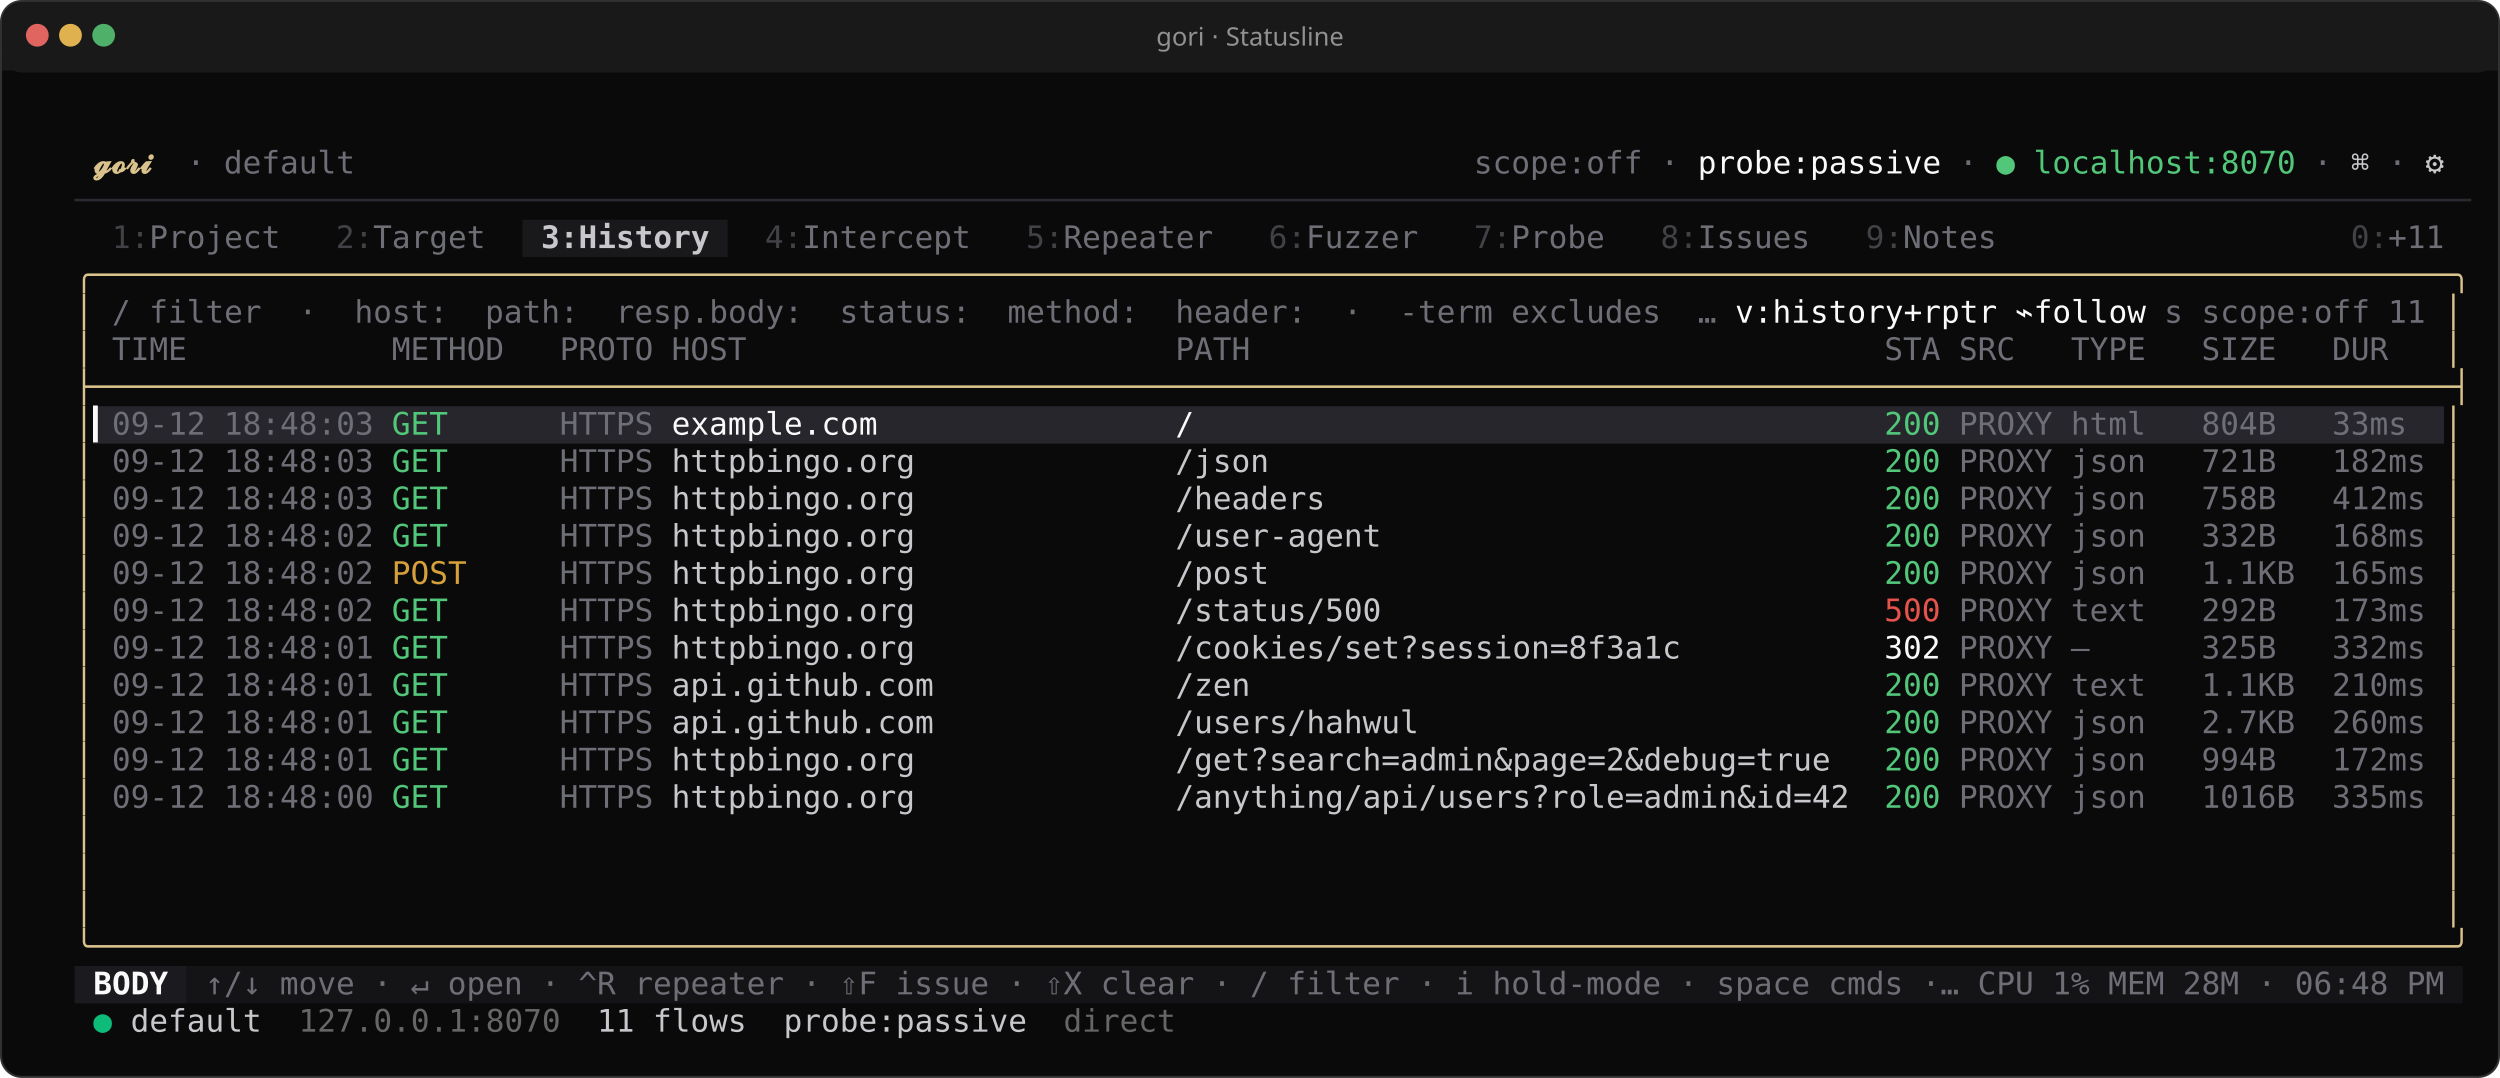
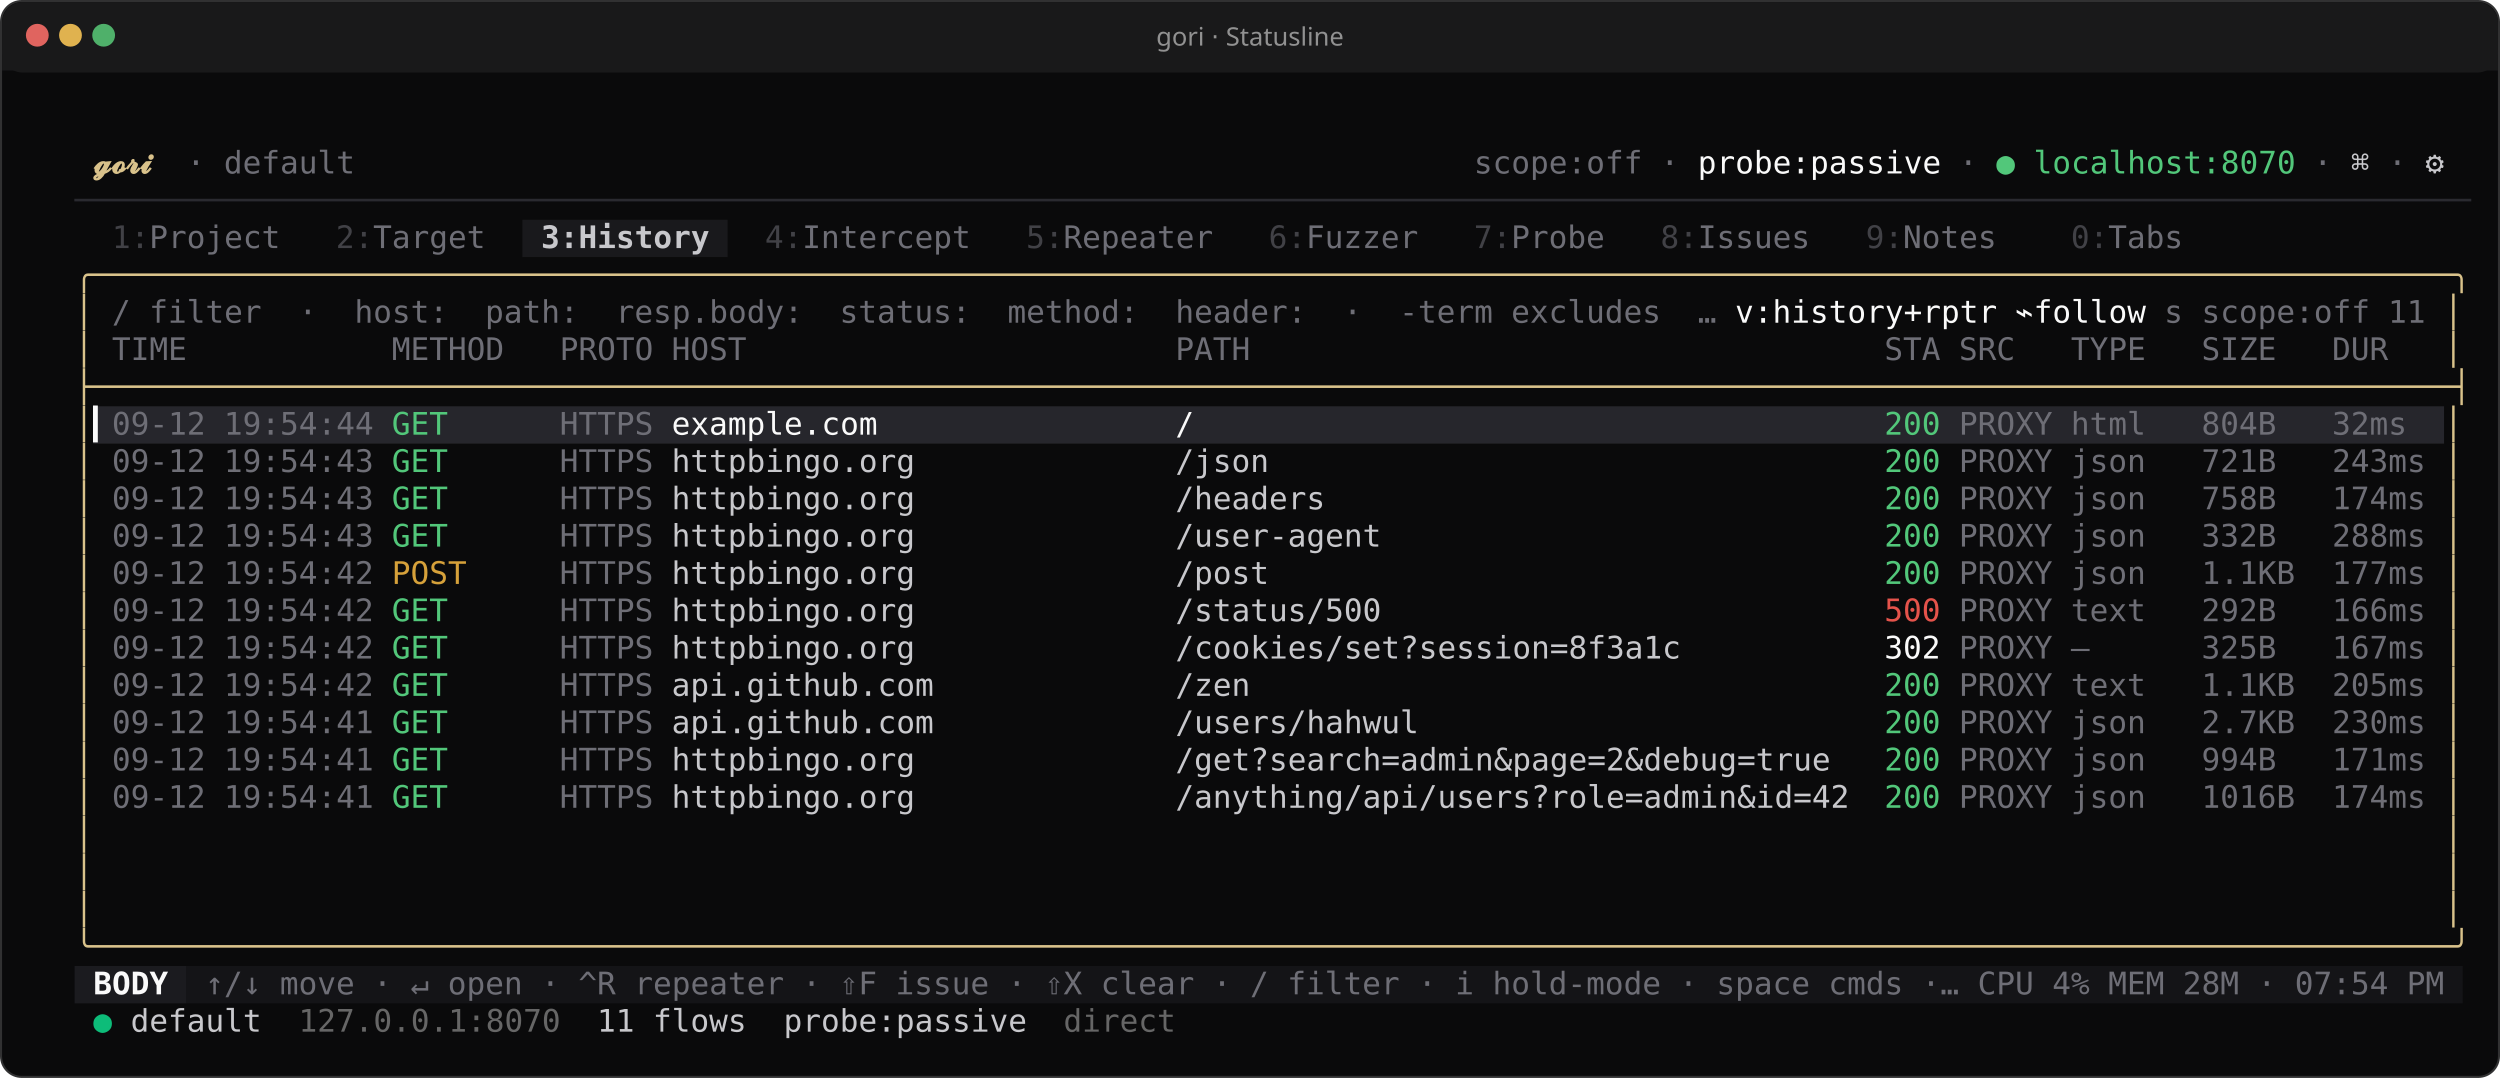
<svg xmlns="http://www.w3.org/2000/svg" width="1206" height="520" viewBox="0 0 1206.0 520.0" font-family="ui-monospace,'SF Mono','JetBrains Mono',Menlo,Consolas,monospace" font-size="15.0px" role="img" aria-label="gori · Statusline">
  <rect x="0.5" y="0.5" width="1205.0" height="519.0" rx="10" ry="10" fill="#0a0a0b" stroke="#313132" stroke-width="1" />
  <rect x="1" y="1" width="1204.0" height="34.0" rx="10" ry="10" fill="#19191a" />
  <rect x="1" y="24.0" width="1204.0" height="10" fill="#19191a" />
  <circle cx="18.0" cy="17.0" r="5.5" fill="#e0645f" />
  <circle cx="34.0" cy="17.0" r="5.5" fill="#e0b24f" />
  <circle cx="50.0" cy="17.0" r="5.5" fill="#4fb06a" />
  <text x="603.0" y="22.0" text-anchor="middle" fill="#919191" font-family="'Apple Symbols','Segoe UI Symbol','Cambria Math','STIX Two Math','Noto Sans Math','DejaVu Sans',ui-monospace,'SF Mono','JetBrains Mono',Menlo,Consolas,monospace" font-size="12.3px">gori · Statusline</text>
  <rect x="252.00" y="106.00" width="99.00" height="18.00" fill="#19191c" />
  <rect x="45.00" y="196.00" width="1134.00" height="18.00" fill="#26262c" />
  <rect x="36.00" y="466.00" width="54.00" height="18.00" fill="#1b1b1f" />
  <rect x="90.00" y="466.00" width="1098.00" height="18.00" fill="#141417" />
  <text x="45.00" y="83.68" textLength="36.00" lengthAdjust="spacingAndGlyphs" fill="#d9c28b" font-weight="700" xml:space="preserve">𝓰𝓸𝓻𝓲</text>
  <text x="90.00" y="83.68" textLength="9.00" lengthAdjust="spacingAndGlyphs" fill="#6e6e76" xml:space="preserve">·</text>
  <text x="108.00" y="83.68" textLength="63.00" lengthAdjust="spacingAndGlyphs" fill="#6e6e76" xml:space="preserve">default</text>
  <text x="711.00" y="83.68" textLength="81.00" lengthAdjust="spacingAndGlyphs" fill="#6e6e76" xml:space="preserve">scope:off</text>
  <text x="801.00" y="83.68" textLength="9.00" lengthAdjust="spacingAndGlyphs" fill="#6e6e76" xml:space="preserve">·</text>
  <text x="819.00" y="83.68" textLength="117.00" lengthAdjust="spacingAndGlyphs" fill="#fafafa" xml:space="preserve">probe:passive</text>
  <text x="945.00" y="83.68" textLength="9.00" lengthAdjust="spacingAndGlyphs" fill="#6e6e76" xml:space="preserve">·</text>
  <text x="963.00" y="83.68" textLength="9.00" lengthAdjust="spacingAndGlyphs" fill="#52c77a" xml:space="preserve">●</text>
  <text x="981.00" y="83.68" textLength="126.00" lengthAdjust="spacingAndGlyphs" fill="#52c77a" xml:space="preserve">localhost:8070</text>
  <text x="1116.00" y="83.68" textLength="9.00" lengthAdjust="spacingAndGlyphs" fill="#6e6e76" xml:space="preserve">·</text>
  <text x="1134.00" y="83.68" textLength="9.00" lengthAdjust="spacingAndGlyphs" fill="#c8c8cc" xml:space="preserve">⌘</text>
  <text x="1152.00" y="83.68" textLength="9.00" lengthAdjust="spacingAndGlyphs" fill="#6e6e76" xml:space="preserve">·</text>
  <text x="1170.00" y="83.68" textLength="9.00" lengthAdjust="spacingAndGlyphs" fill="#c8c8cc" xml:space="preserve">⚙</text>
  <text x="36.00" y="101.68" textLength="1152.00" lengthAdjust="spacingAndGlyphs" fill="#2a2a30" xml:space="preserve">────────────────────────────────────────────────────────────────────────────────────────────────────────────────────────────────</text>
  <text x="54.00" y="119.68" textLength="18.00" lengthAdjust="spacingAndGlyphs" fill="#414146" xml:space="preserve">1:</text>
  <text x="72.00" y="119.68" textLength="63.00" lengthAdjust="spacingAndGlyphs" fill="#6e6e76" xml:space="preserve">Project</text>
  <text x="162.00" y="119.68" textLength="18.00" lengthAdjust="spacingAndGlyphs" fill="#414146" xml:space="preserve">2:</text>
  <text x="180.00" y="119.68" textLength="54.00" lengthAdjust="spacingAndGlyphs" fill="#6e6e76" xml:space="preserve">Target</text>
  <text x="261.00" y="119.68" textLength="81.00" lengthAdjust="spacingAndGlyphs" fill="#c8c8cc" font-weight="700" xml:space="preserve">3:History</text>
  <text x="369.00" y="119.68" textLength="18.00" lengthAdjust="spacingAndGlyphs" fill="#414146" xml:space="preserve">4:</text>
  <text x="387.00" y="119.68" textLength="81.00" lengthAdjust="spacingAndGlyphs" fill="#6e6e76" xml:space="preserve">Intercept</text>
  <text x="495.00" y="119.68" textLength="18.00" lengthAdjust="spacingAndGlyphs" fill="#414146" xml:space="preserve">5:</text>
  <text x="513.00" y="119.68" textLength="72.00" lengthAdjust="spacingAndGlyphs" fill="#6e6e76" xml:space="preserve">Repeater</text>
  <text x="612.00" y="119.68" textLength="18.00" lengthAdjust="spacingAndGlyphs" fill="#414146" xml:space="preserve">6:</text>
  <text x="630.00" y="119.68" textLength="54.00" lengthAdjust="spacingAndGlyphs" fill="#6e6e76" xml:space="preserve">Fuzzer</text>
  <text x="711.00" y="119.68" textLength="18.00" lengthAdjust="spacingAndGlyphs" fill="#414146" xml:space="preserve">7:</text>
  <text x="729.00" y="119.68" textLength="45.00" lengthAdjust="spacingAndGlyphs" fill="#6e6e76" xml:space="preserve">Probe</text>
  <text x="801.00" y="119.68" textLength="18.00" lengthAdjust="spacingAndGlyphs" fill="#414146" xml:space="preserve">8:</text>
  <text x="819.00" y="119.68" textLength="54.00" lengthAdjust="spacingAndGlyphs" fill="#6e6e76" xml:space="preserve">Issues</text>
  <text x="900.00" y="119.68" textLength="18.00" lengthAdjust="spacingAndGlyphs" fill="#414146" xml:space="preserve">9:</text>
  <text x="918.00" y="119.68" textLength="45.00" lengthAdjust="spacingAndGlyphs" fill="#6e6e76" xml:space="preserve">Notes</text>
-   <text x="1134.00" y="119.68" textLength="18.00" lengthAdjust="spacingAndGlyphs" fill="#414146" xml:space="preserve">0:</text>
-   <text x="1152.00" y="119.68" textLength="27.00" lengthAdjust="spacingAndGlyphs" fill="#6e6e76" xml:space="preserve">+11</text>
+   <text x="999.00" y="119.68" textLength="18.00" lengthAdjust="spacingAndGlyphs" fill="#414146" xml:space="preserve">0:</text>
+   <text x="1017.00" y="119.68" textLength="36.00" lengthAdjust="spacingAndGlyphs" fill="#6e6e76" xml:space="preserve">Tabs</text>
  <text x="36.00" y="137.68" textLength="1152.00" lengthAdjust="spacingAndGlyphs" fill="#d9c28b" xml:space="preserve">╭──────────────────────────────────────────────────────────────────────────────────────────────────────────────────────────────╮</text>
  <text x="36.00" y="155.68" textLength="9.00" lengthAdjust="spacingAndGlyphs" fill="#d9c28b" xml:space="preserve">│</text>
  <text x="54.00" y="155.68" textLength="9.00" lengthAdjust="spacingAndGlyphs" fill="#6e6e76" xml:space="preserve">/</text>
  <text x="72.00" y="155.68" textLength="54.00" lengthAdjust="spacingAndGlyphs" fill="#6e6e76" xml:space="preserve">filter</text>
  <text x="144.00" y="155.68" textLength="9.00" lengthAdjust="spacingAndGlyphs" fill="#6e6e76" xml:space="preserve">·</text>
  <text x="171.00" y="155.68" textLength="45.00" lengthAdjust="spacingAndGlyphs" fill="#6e6e76" xml:space="preserve">host:</text>
  <text x="234.00" y="155.68" textLength="45.00" lengthAdjust="spacingAndGlyphs" fill="#6e6e76" xml:space="preserve">path:</text>
  <text x="297.00" y="155.68" textLength="90.00" lengthAdjust="spacingAndGlyphs" fill="#6e6e76" xml:space="preserve">resp.body:</text>
  <text x="405.00" y="155.68" textLength="63.00" lengthAdjust="spacingAndGlyphs" fill="#6e6e76" xml:space="preserve">status:</text>
  <text x="486.00" y="155.68" textLength="63.00" lengthAdjust="spacingAndGlyphs" fill="#6e6e76" xml:space="preserve">method:</text>
  <text x="567.00" y="155.68" textLength="63.00" lengthAdjust="spacingAndGlyphs" fill="#6e6e76" xml:space="preserve">header:</text>
  <text x="648.00" y="155.68" textLength="9.00" lengthAdjust="spacingAndGlyphs" fill="#6e6e76" xml:space="preserve">·</text>
  <text x="675.00" y="155.68" textLength="45.00" lengthAdjust="spacingAndGlyphs" fill="#6e6e76" xml:space="preserve">-term</text>
  <text x="729.00" y="155.68" textLength="72.00" lengthAdjust="spacingAndGlyphs" fill="#6e6e76" xml:space="preserve">excludes</text>
  <text x="819.00" y="155.68" textLength="9.00" lengthAdjust="spacingAndGlyphs" fill="#6e6e76" xml:space="preserve">…</text>
  <text x="837.00" y="155.68" textLength="126.00" lengthAdjust="spacingAndGlyphs" fill="#fafafa" xml:space="preserve">v:history+rptr</text>
  <text x="972.00" y="155.68" textLength="63.00" lengthAdjust="spacingAndGlyphs" fill="#fafafa" xml:space="preserve">⌁follow</text>
  <text x="1044.00" y="155.68" textLength="9.00" lengthAdjust="spacingAndGlyphs" fill="#6e6e76" xml:space="preserve">s</text>
  <text x="1062.00" y="155.68" textLength="81.00" lengthAdjust="spacingAndGlyphs" fill="#6e6e76" xml:space="preserve">scope:off</text>
  <text x="1152.00" y="155.68" textLength="18.00" lengthAdjust="spacingAndGlyphs" fill="#6e6e76" xml:space="preserve">11</text>
  <text x="1179.00" y="155.68" textLength="9.00" lengthAdjust="spacingAndGlyphs" fill="#d9c28b" xml:space="preserve">│</text>
  <text x="36.00" y="173.68" textLength="9.00" lengthAdjust="spacingAndGlyphs" fill="#d9c28b" xml:space="preserve">│</text>
  <text x="54.00" y="173.68" textLength="36.00" lengthAdjust="spacingAndGlyphs" fill="#6e6e76" xml:space="preserve">TIME</text>
  <text x="189.00" y="173.68" textLength="54.00" lengthAdjust="spacingAndGlyphs" fill="#6e6e76" xml:space="preserve">METHOD</text>
  <text x="270.00" y="173.68" textLength="45.00" lengthAdjust="spacingAndGlyphs" fill="#6e6e76" xml:space="preserve">PROTO</text>
  <text x="324.00" y="173.68" textLength="36.00" lengthAdjust="spacingAndGlyphs" fill="#6e6e76" xml:space="preserve">HOST</text>
  <text x="567.00" y="173.68" textLength="36.00" lengthAdjust="spacingAndGlyphs" fill="#6e6e76" xml:space="preserve">PATH</text>
  <text x="909.00" y="173.68" textLength="27.00" lengthAdjust="spacingAndGlyphs" fill="#6e6e76" xml:space="preserve">STA</text>
  <text x="945.00" y="173.68" textLength="27.00" lengthAdjust="spacingAndGlyphs" fill="#6e6e76" xml:space="preserve">SRC</text>
  <text x="999.00" y="173.68" textLength="36.00" lengthAdjust="spacingAndGlyphs" fill="#6e6e76" xml:space="preserve">TYPE</text>
  <text x="1062.00" y="173.68" textLength="36.00" lengthAdjust="spacingAndGlyphs" fill="#6e6e76" xml:space="preserve">SIZE</text>
  <text x="1125.00" y="173.68" textLength="27.00" lengthAdjust="spacingAndGlyphs" fill="#6e6e76" xml:space="preserve">DUR</text>
  <text x="1179.00" y="173.68" textLength="9.00" lengthAdjust="spacingAndGlyphs" fill="#d9c28b" xml:space="preserve">│</text>
  <text x="36.00" y="191.68" textLength="1152.00" lengthAdjust="spacingAndGlyphs" fill="#d9c28b" xml:space="preserve">├──────────────────────────────────────────────────────────────────────────────────────────────────────────────────────────────┤</text>
  <text x="36.00" y="209.68" textLength="9.00" lengthAdjust="spacingAndGlyphs" fill="#d9c28b" xml:space="preserve">│</text>
  <text x="45.00" y="209.68" textLength="9.00" lengthAdjust="spacingAndGlyphs" fill="#fafafa" xml:space="preserve">▎</text>
  <text x="54.00" y="209.68" textLength="45.00" lengthAdjust="spacingAndGlyphs" fill="#6e6e76" xml:space="preserve">09-12</text>
-   <text x="108.00" y="209.68" textLength="72.00" lengthAdjust="spacingAndGlyphs" fill="#6e6e76" xml:space="preserve">18:48:03</text>
+   <text x="108.00" y="209.68" textLength="72.00" lengthAdjust="spacingAndGlyphs" fill="#6e6e76" xml:space="preserve">19:54:44</text>
  <text x="189.00" y="209.68" textLength="27.00" lengthAdjust="spacingAndGlyphs" fill="#52c77a" xml:space="preserve">GET</text>
  <text x="270.00" y="209.68" textLength="45.00" lengthAdjust="spacingAndGlyphs" fill="#6e6e76" xml:space="preserve">HTTPS</text>
  <text x="324.00" y="209.68" textLength="99.00" lengthAdjust="spacingAndGlyphs" fill="#fafafa" xml:space="preserve">example.com</text>
  <text x="567.00" y="209.68" textLength="9.00" lengthAdjust="spacingAndGlyphs" fill="#fafafa" xml:space="preserve">/</text>
  <text x="909.00" y="209.68" textLength="27.00" lengthAdjust="spacingAndGlyphs" fill="#52c77a" xml:space="preserve">200</text>
  <text x="945.00" y="209.68" textLength="45.00" lengthAdjust="spacingAndGlyphs" fill="#6e6e76" xml:space="preserve">PROXY</text>
  <text x="999.00" y="209.68" textLength="36.00" lengthAdjust="spacingAndGlyphs" fill="#6e6e76" xml:space="preserve">html</text>
  <text x="1062.00" y="209.68" textLength="36.00" lengthAdjust="spacingAndGlyphs" fill="#6e6e76" xml:space="preserve">804B</text>
-   <text x="1125.00" y="209.68" textLength="36.00" lengthAdjust="spacingAndGlyphs" fill="#6e6e76" xml:space="preserve">33ms</text>
+   <text x="1125.00" y="209.68" textLength="36.00" lengthAdjust="spacingAndGlyphs" fill="#6e6e76" xml:space="preserve">32ms</text>
  <text x="1179.00" y="209.68" textLength="9.00" lengthAdjust="spacingAndGlyphs" fill="#d9c28b" xml:space="preserve">│</text>
  <text x="36.00" y="227.68" textLength="9.00" lengthAdjust="spacingAndGlyphs" fill="#d9c28b" xml:space="preserve">│</text>
  <text x="54.00" y="227.68" textLength="45.00" lengthAdjust="spacingAndGlyphs" fill="#6e6e76" xml:space="preserve">09-12</text>
-   <text x="108.00" y="227.68" textLength="72.00" lengthAdjust="spacingAndGlyphs" fill="#6e6e76" xml:space="preserve">18:48:03</text>
+   <text x="108.00" y="227.68" textLength="72.00" lengthAdjust="spacingAndGlyphs" fill="#6e6e76" xml:space="preserve">19:54:43</text>
  <text x="189.00" y="227.68" textLength="27.00" lengthAdjust="spacingAndGlyphs" fill="#52c77a" xml:space="preserve">GET</text>
  <text x="270.00" y="227.68" textLength="45.00" lengthAdjust="spacingAndGlyphs" fill="#6e6e76" xml:space="preserve">HTTPS</text>
  <text x="324.00" y="227.68" textLength="117.00" lengthAdjust="spacingAndGlyphs" fill="#c8c8cc" xml:space="preserve">httpbingo.org</text>
  <text x="567.00" y="227.68" textLength="45.00" lengthAdjust="spacingAndGlyphs" fill="#c8c8cc" xml:space="preserve">/json</text>
  <text x="909.00" y="227.68" textLength="27.00" lengthAdjust="spacingAndGlyphs" fill="#52c77a" xml:space="preserve">200</text>
  <text x="945.00" y="227.68" textLength="45.00" lengthAdjust="spacingAndGlyphs" fill="#6e6e76" xml:space="preserve">PROXY</text>
  <text x="999.00" y="227.68" textLength="36.00" lengthAdjust="spacingAndGlyphs" fill="#6e6e76" xml:space="preserve">json</text>
  <text x="1062.00" y="227.68" textLength="36.00" lengthAdjust="spacingAndGlyphs" fill="#6e6e76" xml:space="preserve">721B</text>
-   <text x="1125.00" y="227.68" textLength="45.00" lengthAdjust="spacingAndGlyphs" fill="#6e6e76" xml:space="preserve">182ms</text>
+   <text x="1125.00" y="227.68" textLength="45.00" lengthAdjust="spacingAndGlyphs" fill="#6e6e76" xml:space="preserve">243ms</text>
  <text x="1179.00" y="227.68" textLength="9.00" lengthAdjust="spacingAndGlyphs" fill="#d9c28b" xml:space="preserve">│</text>
  <text x="36.00" y="245.68" textLength="9.00" lengthAdjust="spacingAndGlyphs" fill="#d9c28b" xml:space="preserve">│</text>
  <text x="54.00" y="245.68" textLength="45.00" lengthAdjust="spacingAndGlyphs" fill="#6e6e76" xml:space="preserve">09-12</text>
-   <text x="108.00" y="245.68" textLength="72.00" lengthAdjust="spacingAndGlyphs" fill="#6e6e76" xml:space="preserve">18:48:03</text>
+   <text x="108.00" y="245.68" textLength="72.00" lengthAdjust="spacingAndGlyphs" fill="#6e6e76" xml:space="preserve">19:54:43</text>
  <text x="189.00" y="245.68" textLength="27.00" lengthAdjust="spacingAndGlyphs" fill="#52c77a" xml:space="preserve">GET</text>
  <text x="270.00" y="245.68" textLength="45.00" lengthAdjust="spacingAndGlyphs" fill="#6e6e76" xml:space="preserve">HTTPS</text>
  <text x="324.00" y="245.68" textLength="117.00" lengthAdjust="spacingAndGlyphs" fill="#c8c8cc" xml:space="preserve">httpbingo.org</text>
  <text x="567.00" y="245.68" textLength="72.00" lengthAdjust="spacingAndGlyphs" fill="#c8c8cc" xml:space="preserve">/headers</text>
  <text x="909.00" y="245.68" textLength="27.00" lengthAdjust="spacingAndGlyphs" fill="#52c77a" xml:space="preserve">200</text>
  <text x="945.00" y="245.68" textLength="45.00" lengthAdjust="spacingAndGlyphs" fill="#6e6e76" xml:space="preserve">PROXY</text>
  <text x="999.00" y="245.68" textLength="36.00" lengthAdjust="spacingAndGlyphs" fill="#6e6e76" xml:space="preserve">json</text>
  <text x="1062.00" y="245.68" textLength="36.00" lengthAdjust="spacingAndGlyphs" fill="#6e6e76" xml:space="preserve">758B</text>
-   <text x="1125.00" y="245.68" textLength="45.00" lengthAdjust="spacingAndGlyphs" fill="#6e6e76" xml:space="preserve">412ms</text>
+   <text x="1125.00" y="245.68" textLength="45.00" lengthAdjust="spacingAndGlyphs" fill="#6e6e76" xml:space="preserve">174ms</text>
  <text x="1179.00" y="245.68" textLength="9.00" lengthAdjust="spacingAndGlyphs" fill="#d9c28b" xml:space="preserve">│</text>
  <text x="36.00" y="263.68" textLength="9.00" lengthAdjust="spacingAndGlyphs" fill="#d9c28b" xml:space="preserve">│</text>
  <text x="54.00" y="263.68" textLength="45.00" lengthAdjust="spacingAndGlyphs" fill="#6e6e76" xml:space="preserve">09-12</text>
-   <text x="108.00" y="263.68" textLength="72.00" lengthAdjust="spacingAndGlyphs" fill="#6e6e76" xml:space="preserve">18:48:02</text>
+   <text x="108.00" y="263.68" textLength="72.00" lengthAdjust="spacingAndGlyphs" fill="#6e6e76" xml:space="preserve">19:54:43</text>
  <text x="189.00" y="263.68" textLength="27.00" lengthAdjust="spacingAndGlyphs" fill="#52c77a" xml:space="preserve">GET</text>
  <text x="270.00" y="263.68" textLength="45.00" lengthAdjust="spacingAndGlyphs" fill="#6e6e76" xml:space="preserve">HTTPS</text>
  <text x="324.00" y="263.68" textLength="117.00" lengthAdjust="spacingAndGlyphs" fill="#c8c8cc" xml:space="preserve">httpbingo.org</text>
  <text x="567.00" y="263.68" textLength="99.00" lengthAdjust="spacingAndGlyphs" fill="#c8c8cc" xml:space="preserve">/user-agent</text>
  <text x="909.00" y="263.68" textLength="27.00" lengthAdjust="spacingAndGlyphs" fill="#52c77a" xml:space="preserve">200</text>
  <text x="945.00" y="263.68" textLength="45.00" lengthAdjust="spacingAndGlyphs" fill="#6e6e76" xml:space="preserve">PROXY</text>
  <text x="999.00" y="263.68" textLength="36.00" lengthAdjust="spacingAndGlyphs" fill="#6e6e76" xml:space="preserve">json</text>
  <text x="1062.00" y="263.68" textLength="36.00" lengthAdjust="spacingAndGlyphs" fill="#6e6e76" xml:space="preserve">332B</text>
-   <text x="1125.00" y="263.68" textLength="45.00" lengthAdjust="spacingAndGlyphs" fill="#6e6e76" xml:space="preserve">168ms</text>
+   <text x="1125.00" y="263.68" textLength="45.00" lengthAdjust="spacingAndGlyphs" fill="#6e6e76" xml:space="preserve">288ms</text>
  <text x="1179.00" y="263.68" textLength="9.00" lengthAdjust="spacingAndGlyphs" fill="#d9c28b" xml:space="preserve">│</text>
  <text x="36.00" y="281.68" textLength="9.00" lengthAdjust="spacingAndGlyphs" fill="#d9c28b" xml:space="preserve">│</text>
  <text x="54.00" y="281.68" textLength="45.00" lengthAdjust="spacingAndGlyphs" fill="#6e6e76" xml:space="preserve">09-12</text>
-   <text x="108.00" y="281.68" textLength="72.00" lengthAdjust="spacingAndGlyphs" fill="#6e6e76" xml:space="preserve">18:48:02</text>
+   <text x="108.00" y="281.68" textLength="72.00" lengthAdjust="spacingAndGlyphs" fill="#6e6e76" xml:space="preserve">19:54:42</text>
  <text x="189.00" y="281.68" textLength="36.00" lengthAdjust="spacingAndGlyphs" fill="#d6a13a" xml:space="preserve">POST</text>
  <text x="270.00" y="281.68" textLength="45.00" lengthAdjust="spacingAndGlyphs" fill="#6e6e76" xml:space="preserve">HTTPS</text>
  <text x="324.00" y="281.68" textLength="117.00" lengthAdjust="spacingAndGlyphs" fill="#c8c8cc" xml:space="preserve">httpbingo.org</text>
  <text x="567.00" y="281.68" textLength="45.00" lengthAdjust="spacingAndGlyphs" fill="#c8c8cc" xml:space="preserve">/post</text>
  <text x="909.00" y="281.68" textLength="27.00" lengthAdjust="spacingAndGlyphs" fill="#52c77a" xml:space="preserve">200</text>
  <text x="945.00" y="281.68" textLength="45.00" lengthAdjust="spacingAndGlyphs" fill="#6e6e76" xml:space="preserve">PROXY</text>
  <text x="999.00" y="281.68" textLength="36.00" lengthAdjust="spacingAndGlyphs" fill="#6e6e76" xml:space="preserve">json</text>
  <text x="1062.00" y="281.68" textLength="45.00" lengthAdjust="spacingAndGlyphs" fill="#6e6e76" xml:space="preserve">1.1KB</text>
-   <text x="1125.00" y="281.68" textLength="45.00" lengthAdjust="spacingAndGlyphs" fill="#6e6e76" xml:space="preserve">165ms</text>
+   <text x="1125.00" y="281.68" textLength="45.00" lengthAdjust="spacingAndGlyphs" fill="#6e6e76" xml:space="preserve">177ms</text>
  <text x="1179.00" y="281.68" textLength="9.00" lengthAdjust="spacingAndGlyphs" fill="#d9c28b" xml:space="preserve">│</text>
  <text x="36.00" y="299.68" textLength="9.00" lengthAdjust="spacingAndGlyphs" fill="#d9c28b" xml:space="preserve">│</text>
  <text x="54.00" y="299.68" textLength="45.00" lengthAdjust="spacingAndGlyphs" fill="#6e6e76" xml:space="preserve">09-12</text>
-   <text x="108.00" y="299.68" textLength="72.00" lengthAdjust="spacingAndGlyphs" fill="#6e6e76" xml:space="preserve">18:48:02</text>
+   <text x="108.00" y="299.68" textLength="72.00" lengthAdjust="spacingAndGlyphs" fill="#6e6e76" xml:space="preserve">19:54:42</text>
  <text x="189.00" y="299.68" textLength="27.00" lengthAdjust="spacingAndGlyphs" fill="#52c77a" xml:space="preserve">GET</text>
  <text x="270.00" y="299.68" textLength="45.00" lengthAdjust="spacingAndGlyphs" fill="#6e6e76" xml:space="preserve">HTTPS</text>
  <text x="324.00" y="299.68" textLength="117.00" lengthAdjust="spacingAndGlyphs" fill="#c8c8cc" xml:space="preserve">httpbingo.org</text>
  <text x="567.00" y="299.68" textLength="99.00" lengthAdjust="spacingAndGlyphs" fill="#c8c8cc" xml:space="preserve">/status/500</text>
  <text x="909.00" y="299.68" textLength="27.00" lengthAdjust="spacingAndGlyphs" fill="#e5534b" xml:space="preserve">500</text>
  <text x="945.00" y="299.68" textLength="45.00" lengthAdjust="spacingAndGlyphs" fill="#6e6e76" xml:space="preserve">PROXY</text>
  <text x="999.00" y="299.68" textLength="36.00" lengthAdjust="spacingAndGlyphs" fill="#6e6e76" xml:space="preserve">text</text>
  <text x="1062.00" y="299.68" textLength="36.00" lengthAdjust="spacingAndGlyphs" fill="#6e6e76" xml:space="preserve">292B</text>
-   <text x="1125.00" y="299.68" textLength="45.00" lengthAdjust="spacingAndGlyphs" fill="#6e6e76" xml:space="preserve">173ms</text>
+   <text x="1125.00" y="299.68" textLength="45.00" lengthAdjust="spacingAndGlyphs" fill="#6e6e76" xml:space="preserve">166ms</text>
  <text x="1179.00" y="299.68" textLength="9.00" lengthAdjust="spacingAndGlyphs" fill="#d9c28b" xml:space="preserve">│</text>
  <text x="36.00" y="317.68" textLength="9.00" lengthAdjust="spacingAndGlyphs" fill="#d9c28b" xml:space="preserve">│</text>
  <text x="54.00" y="317.68" textLength="45.00" lengthAdjust="spacingAndGlyphs" fill="#6e6e76" xml:space="preserve">09-12</text>
-   <text x="108.00" y="317.68" textLength="72.00" lengthAdjust="spacingAndGlyphs" fill="#6e6e76" xml:space="preserve">18:48:01</text>
+   <text x="108.00" y="317.68" textLength="72.00" lengthAdjust="spacingAndGlyphs" fill="#6e6e76" xml:space="preserve">19:54:42</text>
  <text x="189.00" y="317.68" textLength="27.00" lengthAdjust="spacingAndGlyphs" fill="#52c77a" xml:space="preserve">GET</text>
  <text x="270.00" y="317.68" textLength="45.00" lengthAdjust="spacingAndGlyphs" fill="#6e6e76" xml:space="preserve">HTTPS</text>
  <text x="324.00" y="317.68" textLength="117.00" lengthAdjust="spacingAndGlyphs" fill="#c8c8cc" xml:space="preserve">httpbingo.org</text>
  <text x="567.00" y="317.68" textLength="243.00" lengthAdjust="spacingAndGlyphs" fill="#c8c8cc" xml:space="preserve">/cookies/set?session=8f3a1c</text>
  <text x="909.00" y="317.68" textLength="27.00" lengthAdjust="spacingAndGlyphs" fill="#fafafa" xml:space="preserve">302</text>
  <text x="945.00" y="317.68" textLength="45.00" lengthAdjust="spacingAndGlyphs" fill="#6e6e76" xml:space="preserve">PROXY</text>
  <text x="999.00" y="317.68" textLength="9.00" lengthAdjust="spacingAndGlyphs" fill="#6e6e76" xml:space="preserve">—</text>
  <text x="1062.00" y="317.68" textLength="36.00" lengthAdjust="spacingAndGlyphs" fill="#6e6e76" xml:space="preserve">325B</text>
-   <text x="1125.00" y="317.68" textLength="45.00" lengthAdjust="spacingAndGlyphs" fill="#6e6e76" xml:space="preserve">332ms</text>
+   <text x="1125.00" y="317.68" textLength="45.00" lengthAdjust="spacingAndGlyphs" fill="#6e6e76" xml:space="preserve">167ms</text>
  <text x="1179.00" y="317.68" textLength="9.00" lengthAdjust="spacingAndGlyphs" fill="#d9c28b" xml:space="preserve">│</text>
  <text x="36.00" y="335.68" textLength="9.00" lengthAdjust="spacingAndGlyphs" fill="#d9c28b" xml:space="preserve">│</text>
  <text x="54.00" y="335.68" textLength="45.00" lengthAdjust="spacingAndGlyphs" fill="#6e6e76" xml:space="preserve">09-12</text>
-   <text x="108.00" y="335.68" textLength="72.00" lengthAdjust="spacingAndGlyphs" fill="#6e6e76" xml:space="preserve">18:48:01</text>
+   <text x="108.00" y="335.68" textLength="72.00" lengthAdjust="spacingAndGlyphs" fill="#6e6e76" xml:space="preserve">19:54:42</text>
  <text x="189.00" y="335.68" textLength="27.00" lengthAdjust="spacingAndGlyphs" fill="#52c77a" xml:space="preserve">GET</text>
  <text x="270.00" y="335.68" textLength="45.00" lengthAdjust="spacingAndGlyphs" fill="#6e6e76" xml:space="preserve">HTTPS</text>
  <text x="324.00" y="335.68" textLength="126.00" lengthAdjust="spacingAndGlyphs" fill="#c8c8cc" xml:space="preserve">api.github.com</text>
  <text x="567.00" y="335.68" textLength="36.00" lengthAdjust="spacingAndGlyphs" fill="#c8c8cc" xml:space="preserve">/zen</text>
  <text x="909.00" y="335.68" textLength="27.00" lengthAdjust="spacingAndGlyphs" fill="#52c77a" xml:space="preserve">200</text>
  <text x="945.00" y="335.68" textLength="45.00" lengthAdjust="spacingAndGlyphs" fill="#6e6e76" xml:space="preserve">PROXY</text>
  <text x="999.00" y="335.68" textLength="36.00" lengthAdjust="spacingAndGlyphs" fill="#6e6e76" xml:space="preserve">text</text>
  <text x="1062.00" y="335.68" textLength="45.00" lengthAdjust="spacingAndGlyphs" fill="#6e6e76" xml:space="preserve">1.1KB</text>
-   <text x="1125.00" y="335.68" textLength="45.00" lengthAdjust="spacingAndGlyphs" fill="#6e6e76" xml:space="preserve">210ms</text>
+   <text x="1125.00" y="335.68" textLength="45.00" lengthAdjust="spacingAndGlyphs" fill="#6e6e76" xml:space="preserve">205ms</text>
  <text x="1179.00" y="335.68" textLength="9.00" lengthAdjust="spacingAndGlyphs" fill="#d9c28b" xml:space="preserve">│</text>
  <text x="36.00" y="353.68" textLength="9.00" lengthAdjust="spacingAndGlyphs" fill="#d9c28b" xml:space="preserve">│</text>
  <text x="54.00" y="353.68" textLength="45.00" lengthAdjust="spacingAndGlyphs" fill="#6e6e76" xml:space="preserve">09-12</text>
-   <text x="108.00" y="353.68" textLength="72.00" lengthAdjust="spacingAndGlyphs" fill="#6e6e76" xml:space="preserve">18:48:01</text>
+   <text x="108.00" y="353.68" textLength="72.00" lengthAdjust="spacingAndGlyphs" fill="#6e6e76" xml:space="preserve">19:54:41</text>
  <text x="189.00" y="353.68" textLength="27.00" lengthAdjust="spacingAndGlyphs" fill="#52c77a" xml:space="preserve">GET</text>
  <text x="270.00" y="353.68" textLength="45.00" lengthAdjust="spacingAndGlyphs" fill="#6e6e76" xml:space="preserve">HTTPS</text>
  <text x="324.00" y="353.68" textLength="126.00" lengthAdjust="spacingAndGlyphs" fill="#c8c8cc" xml:space="preserve">api.github.com</text>
  <text x="567.00" y="353.68" textLength="117.00" lengthAdjust="spacingAndGlyphs" fill="#c8c8cc" xml:space="preserve">/users/hahwul</text>
  <text x="909.00" y="353.68" textLength="27.00" lengthAdjust="spacingAndGlyphs" fill="#52c77a" xml:space="preserve">200</text>
  <text x="945.00" y="353.68" textLength="45.00" lengthAdjust="spacingAndGlyphs" fill="#6e6e76" xml:space="preserve">PROXY</text>
  <text x="999.00" y="353.68" textLength="36.00" lengthAdjust="spacingAndGlyphs" fill="#6e6e76" xml:space="preserve">json</text>
  <text x="1062.00" y="353.68" textLength="45.00" lengthAdjust="spacingAndGlyphs" fill="#6e6e76" xml:space="preserve">2.7KB</text>
-   <text x="1125.00" y="353.68" textLength="45.00" lengthAdjust="spacingAndGlyphs" fill="#6e6e76" xml:space="preserve">260ms</text>
+   <text x="1125.00" y="353.68" textLength="45.00" lengthAdjust="spacingAndGlyphs" fill="#6e6e76" xml:space="preserve">230ms</text>
  <text x="1179.00" y="353.68" textLength="9.00" lengthAdjust="spacingAndGlyphs" fill="#d9c28b" xml:space="preserve">│</text>
  <text x="36.00" y="371.68" textLength="9.00" lengthAdjust="spacingAndGlyphs" fill="#d9c28b" xml:space="preserve">│</text>
  <text x="54.00" y="371.68" textLength="45.00" lengthAdjust="spacingAndGlyphs" fill="#6e6e76" xml:space="preserve">09-12</text>
-   <text x="108.00" y="371.68" textLength="72.00" lengthAdjust="spacingAndGlyphs" fill="#6e6e76" xml:space="preserve">18:48:01</text>
+   <text x="108.00" y="371.68" textLength="72.00" lengthAdjust="spacingAndGlyphs" fill="#6e6e76" xml:space="preserve">19:54:41</text>
  <text x="189.00" y="371.68" textLength="27.00" lengthAdjust="spacingAndGlyphs" fill="#52c77a" xml:space="preserve">GET</text>
  <text x="270.00" y="371.68" textLength="45.00" lengthAdjust="spacingAndGlyphs" fill="#6e6e76" xml:space="preserve">HTTPS</text>
  <text x="324.00" y="371.68" textLength="117.00" lengthAdjust="spacingAndGlyphs" fill="#c8c8cc" xml:space="preserve">httpbingo.org</text>
  <text x="567.00" y="371.68" textLength="315.00" lengthAdjust="spacingAndGlyphs" fill="#c8c8cc" xml:space="preserve">/get?search=admin&amp;page=2&amp;debug=true</text>
  <text x="909.00" y="371.68" textLength="27.00" lengthAdjust="spacingAndGlyphs" fill="#52c77a" xml:space="preserve">200</text>
  <text x="945.00" y="371.68" textLength="45.00" lengthAdjust="spacingAndGlyphs" fill="#6e6e76" xml:space="preserve">PROXY</text>
  <text x="999.00" y="371.68" textLength="36.00" lengthAdjust="spacingAndGlyphs" fill="#6e6e76" xml:space="preserve">json</text>
  <text x="1062.00" y="371.68" textLength="36.00" lengthAdjust="spacingAndGlyphs" fill="#6e6e76" xml:space="preserve">994B</text>
-   <text x="1125.00" y="371.68" textLength="45.00" lengthAdjust="spacingAndGlyphs" fill="#6e6e76" xml:space="preserve">172ms</text>
+   <text x="1125.00" y="371.68" textLength="45.00" lengthAdjust="spacingAndGlyphs" fill="#6e6e76" xml:space="preserve">171ms</text>
  <text x="1179.00" y="371.68" textLength="9.00" lengthAdjust="spacingAndGlyphs" fill="#d9c28b" xml:space="preserve">│</text>
  <text x="36.00" y="389.68" textLength="9.00" lengthAdjust="spacingAndGlyphs" fill="#d9c28b" xml:space="preserve">│</text>
  <text x="54.00" y="389.68" textLength="45.00" lengthAdjust="spacingAndGlyphs" fill="#6e6e76" xml:space="preserve">09-12</text>
-   <text x="108.00" y="389.68" textLength="72.00" lengthAdjust="spacingAndGlyphs" fill="#6e6e76" xml:space="preserve">18:48:00</text>
+   <text x="108.00" y="389.68" textLength="72.00" lengthAdjust="spacingAndGlyphs" fill="#6e6e76" xml:space="preserve">19:54:41</text>
  <text x="189.00" y="389.68" textLength="27.00" lengthAdjust="spacingAndGlyphs" fill="#52c77a" xml:space="preserve">GET</text>
  <text x="270.00" y="389.68" textLength="45.00" lengthAdjust="spacingAndGlyphs" fill="#6e6e76" xml:space="preserve">HTTPS</text>
  <text x="324.00" y="389.68" textLength="117.00" lengthAdjust="spacingAndGlyphs" fill="#c8c8cc" xml:space="preserve">httpbingo.org</text>
  <text x="567.00" y="389.68" textLength="324.00" lengthAdjust="spacingAndGlyphs" fill="#c8c8cc" xml:space="preserve">/anything/api/users?role=admin&amp;id=42</text>
  <text x="909.00" y="389.68" textLength="27.00" lengthAdjust="spacingAndGlyphs" fill="#52c77a" xml:space="preserve">200</text>
  <text x="945.00" y="389.68" textLength="45.00" lengthAdjust="spacingAndGlyphs" fill="#6e6e76" xml:space="preserve">PROXY</text>
  <text x="999.00" y="389.68" textLength="36.00" lengthAdjust="spacingAndGlyphs" fill="#6e6e76" xml:space="preserve">json</text>
  <text x="1062.00" y="389.68" textLength="45.00" lengthAdjust="spacingAndGlyphs" fill="#6e6e76" xml:space="preserve">1016B</text>
-   <text x="1125.00" y="389.68" textLength="45.00" lengthAdjust="spacingAndGlyphs" fill="#6e6e76" xml:space="preserve">335ms</text>
+   <text x="1125.00" y="389.68" textLength="45.00" lengthAdjust="spacingAndGlyphs" fill="#6e6e76" xml:space="preserve">174ms</text>
  <text x="1179.00" y="389.68" textLength="9.00" lengthAdjust="spacingAndGlyphs" fill="#d9c28b" xml:space="preserve">│</text>
  <text x="36.00" y="407.68" textLength="9.00" lengthAdjust="spacingAndGlyphs" fill="#d9c28b" xml:space="preserve">│</text>
  <text x="1179.00" y="407.68" textLength="9.00" lengthAdjust="spacingAndGlyphs" fill="#d9c28b" xml:space="preserve">│</text>
  <text x="36.00" y="425.68" textLength="9.00" lengthAdjust="spacingAndGlyphs" fill="#d9c28b" xml:space="preserve">│</text>
  <text x="1179.00" y="425.68" textLength="9.00" lengthAdjust="spacingAndGlyphs" fill="#d9c28b" xml:space="preserve">│</text>
  <text x="36.00" y="443.68" textLength="9.00" lengthAdjust="spacingAndGlyphs" fill="#d9c28b" xml:space="preserve">│</text>
  <text x="1179.00" y="443.68" textLength="9.00" lengthAdjust="spacingAndGlyphs" fill="#d9c28b" xml:space="preserve">│</text>
  <text x="36.00" y="461.68" textLength="1152.00" lengthAdjust="spacingAndGlyphs" fill="#d9c28b" xml:space="preserve">╰──────────────────────────────────────────────────────────────────────────────────────────────────────────────────────────────╯</text>
  <text x="45.00" y="479.68" textLength="36.00" lengthAdjust="spacingAndGlyphs" fill="#fafafa" font-weight="700" xml:space="preserve">BODY</text>
  <text x="99.00" y="479.68" textLength="27.00" lengthAdjust="spacingAndGlyphs" fill="#6e6e76" xml:space="preserve">↑/↓</text>
  <text x="135.00" y="479.68" textLength="36.00" lengthAdjust="spacingAndGlyphs" fill="#6e6e76" xml:space="preserve">move</text>
  <text x="180.00" y="479.68" textLength="9.00" lengthAdjust="spacingAndGlyphs" fill="#6e6e76" xml:space="preserve">·</text>
  <text x="198.00" y="479.68" textLength="9.00" lengthAdjust="spacingAndGlyphs" fill="#6e6e76" xml:space="preserve">↵</text>
  <text x="216.00" y="479.68" textLength="36.00" lengthAdjust="spacingAndGlyphs" fill="#6e6e76" xml:space="preserve">open</text>
  <text x="261.00" y="479.68" textLength="9.00" lengthAdjust="spacingAndGlyphs" fill="#6e6e76" xml:space="preserve">·</text>
  <text x="279.00" y="479.68" textLength="18.00" lengthAdjust="spacingAndGlyphs" fill="#6e6e76" xml:space="preserve">^R</text>
  <text x="306.00" y="479.68" textLength="72.00" lengthAdjust="spacingAndGlyphs" fill="#6e6e76" xml:space="preserve">repeater</text>
  <text x="387.00" y="479.68" textLength="9.00" lengthAdjust="spacingAndGlyphs" fill="#6e6e76" xml:space="preserve">·</text>
  <text x="405.00" y="479.68" textLength="18.00" lengthAdjust="spacingAndGlyphs" fill="#6e6e76" xml:space="preserve">⇧F</text>
  <text x="432.00" y="479.68" textLength="45.00" lengthAdjust="spacingAndGlyphs" fill="#6e6e76" xml:space="preserve">issue</text>
  <text x="486.00" y="479.68" textLength="9.00" lengthAdjust="spacingAndGlyphs" fill="#6e6e76" xml:space="preserve">·</text>
  <text x="504.00" y="479.68" textLength="18.00" lengthAdjust="spacingAndGlyphs" fill="#6e6e76" xml:space="preserve">⇧X</text>
  <text x="531.00" y="479.68" textLength="45.00" lengthAdjust="spacingAndGlyphs" fill="#6e6e76" xml:space="preserve">clear</text>
  <text x="585.00" y="479.68" textLength="9.00" lengthAdjust="spacingAndGlyphs" fill="#6e6e76" xml:space="preserve">·</text>
  <text x="603.00" y="479.68" textLength="9.00" lengthAdjust="spacingAndGlyphs" fill="#6e6e76" xml:space="preserve">/</text>
  <text x="621.00" y="479.68" textLength="54.00" lengthAdjust="spacingAndGlyphs" fill="#6e6e76" xml:space="preserve">filter</text>
  <text x="684.00" y="479.68" textLength="9.00" lengthAdjust="spacingAndGlyphs" fill="#6e6e76" xml:space="preserve">·</text>
  <text x="702.00" y="479.68" textLength="9.00" lengthAdjust="spacingAndGlyphs" fill="#6e6e76" xml:space="preserve">i</text>
  <text x="720.00" y="479.68" textLength="81.00" lengthAdjust="spacingAndGlyphs" fill="#6e6e76" xml:space="preserve">hold-mode</text>
  <text x="810.00" y="479.68" textLength="9.00" lengthAdjust="spacingAndGlyphs" fill="#6e6e76" xml:space="preserve">·</text>
  <text x="828.00" y="479.68" textLength="45.00" lengthAdjust="spacingAndGlyphs" fill="#6e6e76" xml:space="preserve">space</text>
  <text x="882.00" y="479.68" textLength="36.00" lengthAdjust="spacingAndGlyphs" fill="#6e6e76" xml:space="preserve">cmds</text>
  <text x="927.00" y="479.68" textLength="18.00" lengthAdjust="spacingAndGlyphs" fill="#6e6e76" xml:space="preserve">·…</text>
  <text x="954.00" y="479.68" textLength="27.00" lengthAdjust="spacingAndGlyphs" fill="#6e6e76" xml:space="preserve">CPU</text>
-   <text x="990.00" y="479.68" textLength="18.00" lengthAdjust="spacingAndGlyphs" fill="#6e6e76" xml:space="preserve">1%</text>
+   <text x="990.00" y="479.68" textLength="18.00" lengthAdjust="spacingAndGlyphs" fill="#6e6e76" xml:space="preserve">4%</text>
  <text x="1017.00" y="479.68" textLength="27.00" lengthAdjust="spacingAndGlyphs" fill="#6e6e76" xml:space="preserve">MEM</text>
  <text x="1053.00" y="479.68" textLength="27.00" lengthAdjust="spacingAndGlyphs" fill="#6e6e76" xml:space="preserve">28M</text>
  <text x="1089.00" y="479.68" textLength="9.00" lengthAdjust="spacingAndGlyphs" fill="#6e6e76" xml:space="preserve">·</text>
-   <text x="1107.00" y="479.68" textLength="45.00" lengthAdjust="spacingAndGlyphs" fill="#6e6e76" xml:space="preserve">06:48</text>
+   <text x="1107.00" y="479.68" textLength="45.00" lengthAdjust="spacingAndGlyphs" fill="#6e6e76" xml:space="preserve">07:54</text>
  <text x="1161.00" y="479.68" textLength="18.00" lengthAdjust="spacingAndGlyphs" fill="#6e6e76" xml:space="preserve">PM</text>
  <text x="45.00" y="497.68" textLength="9.00" lengthAdjust="spacingAndGlyphs" fill="#0dbc79" xml:space="preserve">●</text>
  <text x="63.00" y="497.68" textLength="63.00" lengthAdjust="spacingAndGlyphs" fill="#c8c8cc" xml:space="preserve">default</text>
  <text x="144.00" y="497.68" textLength="126.00" lengthAdjust="spacingAndGlyphs" fill="#666666" xml:space="preserve">127.0.0.1:8070</text>
  <text x="288.00" y="497.68" textLength="18.00" lengthAdjust="spacingAndGlyphs" fill="#c8c8cc" xml:space="preserve">11</text>
  <text x="315.00" y="497.68" textLength="45.00" lengthAdjust="spacingAndGlyphs" fill="#c8c8cc" xml:space="preserve">flows</text>
  <text x="378.00" y="497.68" textLength="117.00" lengthAdjust="spacingAndGlyphs" fill="#c8c8cc" xml:space="preserve">probe:passive</text>
  <text x="513.00" y="497.68" textLength="54.00" lengthAdjust="spacingAndGlyphs" fill="#666666" xml:space="preserve">direct</text>
</svg>
